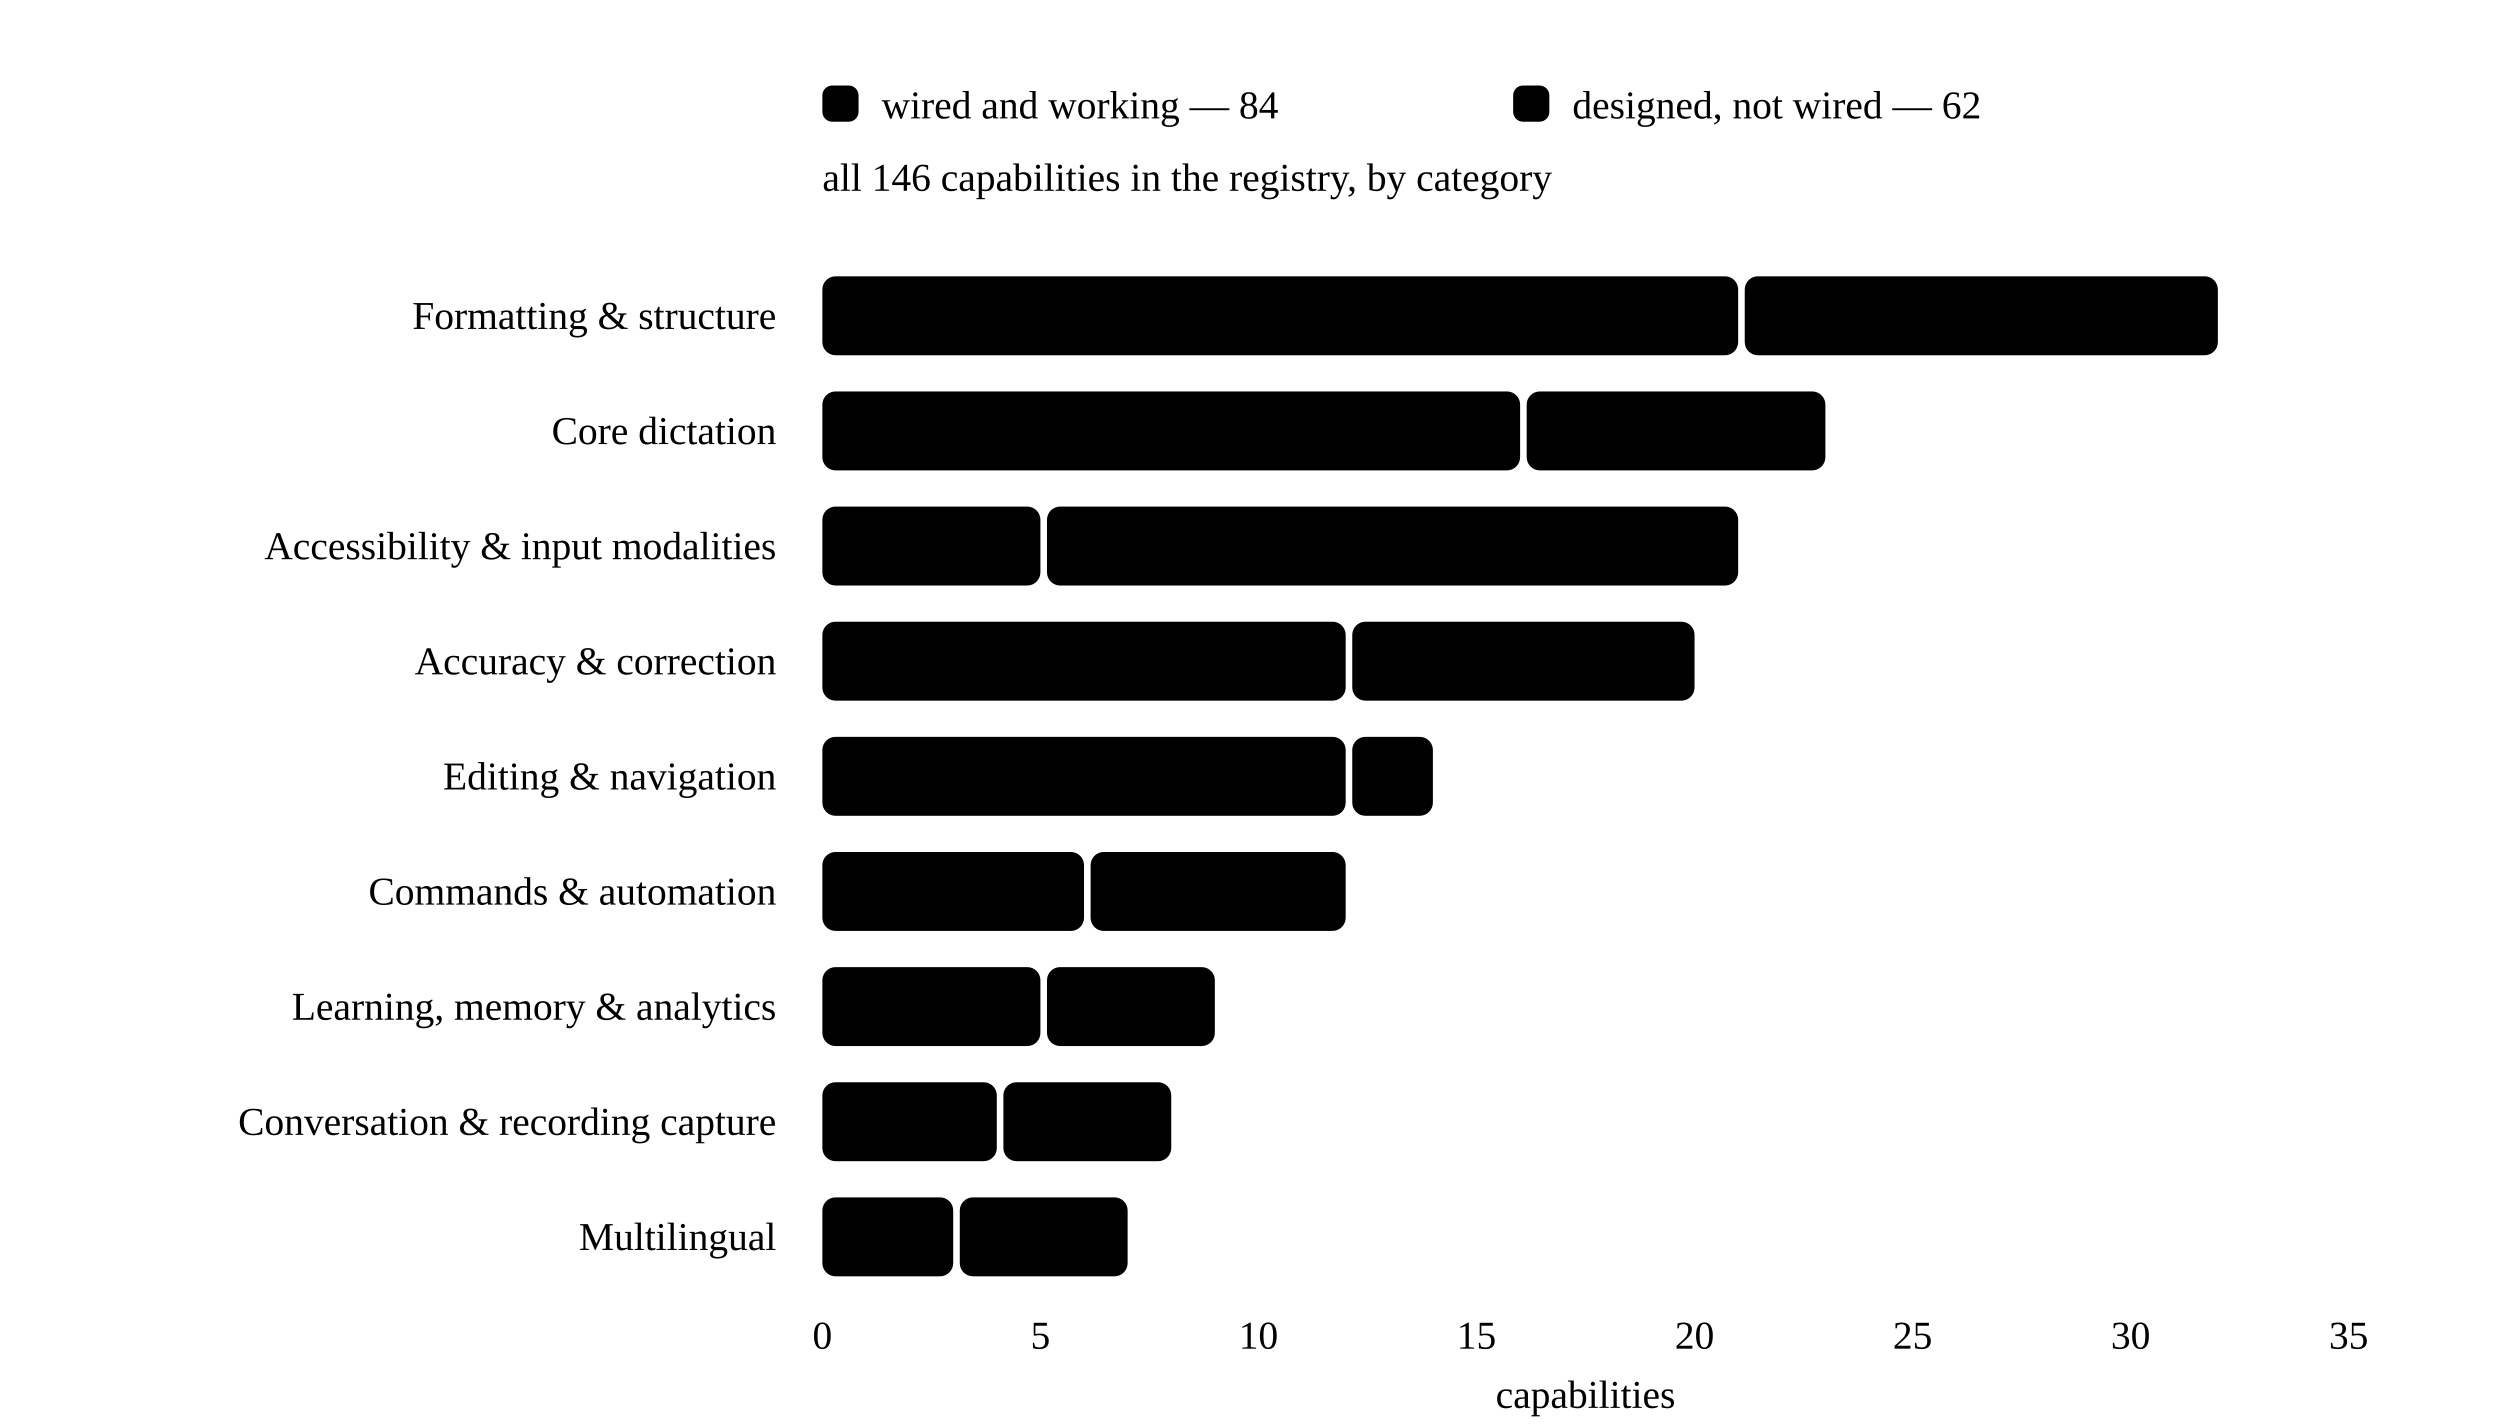
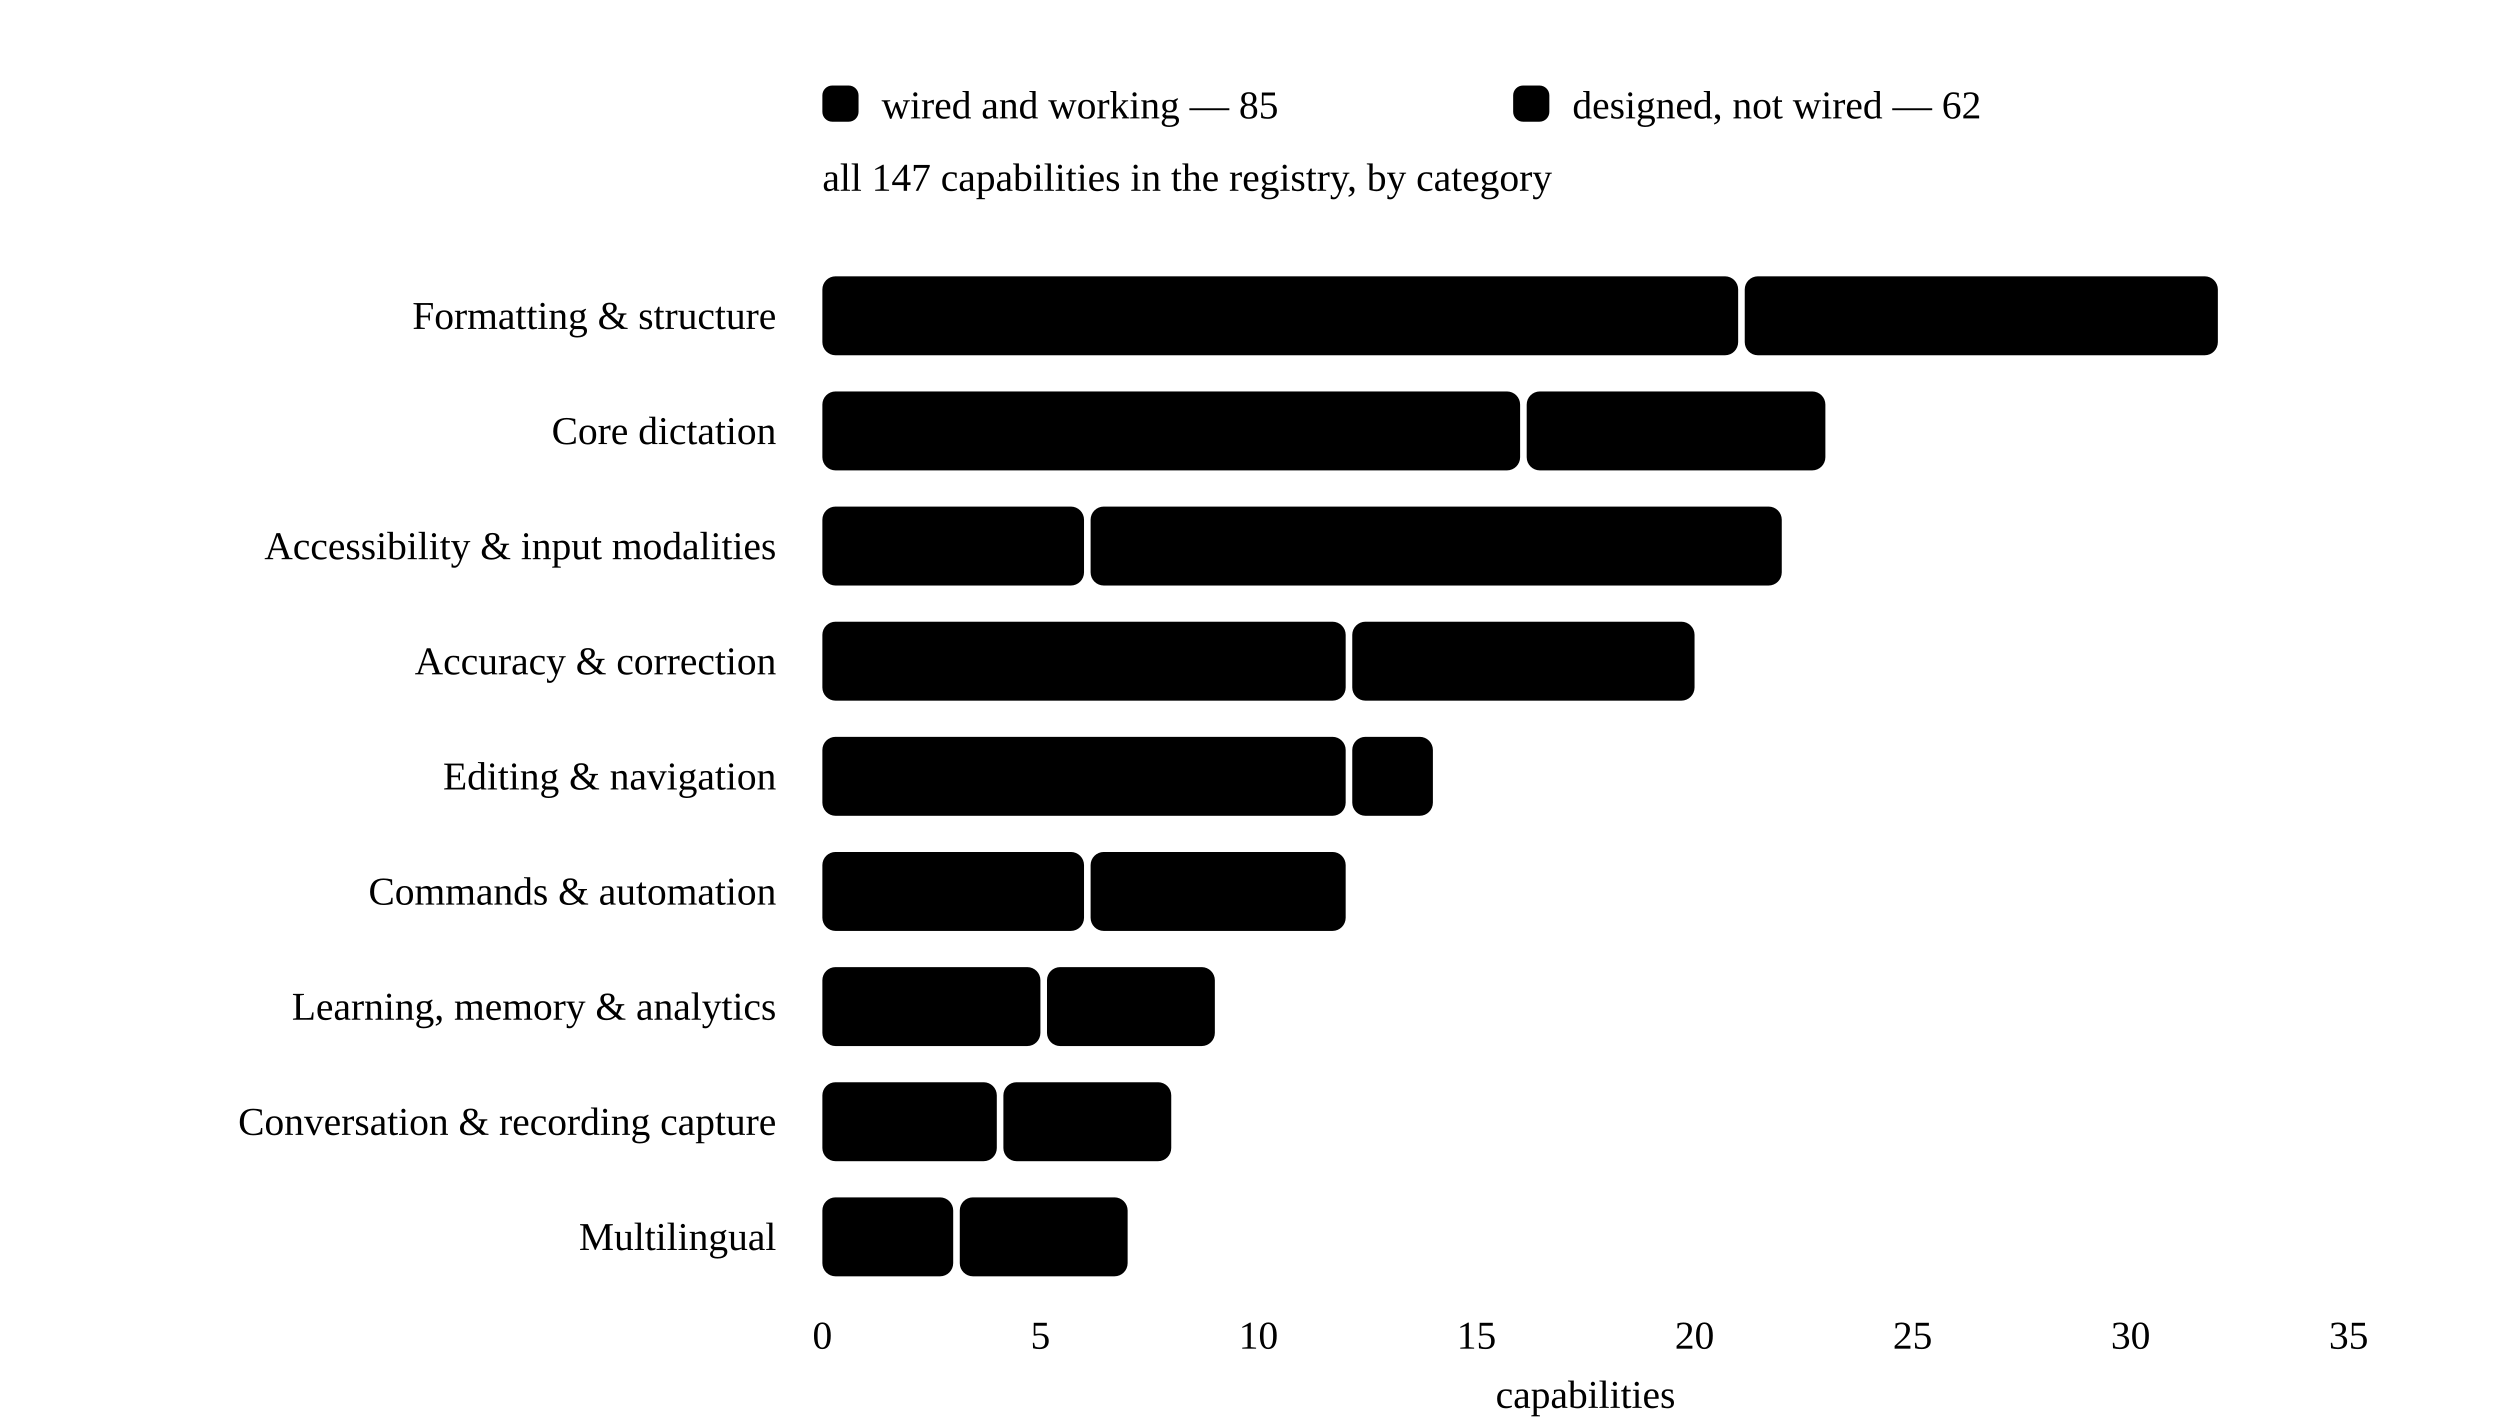
<svg xmlns="http://www.w3.org/2000/svg" class="yz-fig yz-fig--capabilities" viewBox="0 0 760 434" role="img" aria-labelledby="capabilities-t capabilities-d">
  <rect class="yz-swatch yz-bar--ship" x="250" y="26" width="11" height="11" rx="3" />
-   <text class="yz-l" x="268" y="36">wired and working — 84</text>
+   <text class="yz-l" x="268" y="36">wired and working — 85</text>
  <rect class="yz-swatch yz-bar--plan" x="460" y="26" width="11" height="11" rx="3" />
  <text class="yz-l" x="478" y="36">designed, not wired — 62</text>
-   <text class="yz-s" x="250" y="58">all 146 capabilities in the registry, by category</text>
+   <text class="yz-s" x="250" y="58">all 147 capabilities in the registry, by category</text>
  <path class="yz-grid" d="M 250 78 L 250 392" />
  <text class="yz-m" x="250" y="410" text-anchor="middle">0</text>
  <path class="yz-grid" d="M 316.286 78 L 316.286 392" />
  <text class="yz-m" x="316.286" y="410" text-anchor="middle">5</text>
  <path class="yz-grid" d="M 382.571 78 L 382.571 392" />
  <text class="yz-m" x="382.571" y="410" text-anchor="middle">10</text>
  <path class="yz-grid" d="M 448.857 78 L 448.857 392" />
  <text class="yz-m" x="448.857" y="410" text-anchor="middle">15</text>
  <path class="yz-grid" d="M 515.143 78 L 515.143 392" />
  <text class="yz-m" x="515.143" y="410" text-anchor="middle">20</text>
  <path class="yz-grid" d="M 581.429 78 L 581.429 392" />
  <text class="yz-m" x="581.429" y="410" text-anchor="middle">25</text>
  <path class="yz-grid" d="M 647.714 78 L 647.714 392" />
  <text class="yz-m" x="647.714" y="410" text-anchor="middle">30</text>
  <path class="yz-grid" d="M 714 78 L 714 392" />
  <text class="yz-m" x="714" y="410" text-anchor="middle">35</text>
  <text class="yz-m" x="482" y="428" text-anchor="middle">capabilities</text>
  <text class="yz-l" x="236" y="100" text-anchor="end">Formatting &amp; structure</text>
  <g class="yz-node">
    <rect class="yz-bar yz-bar--ship" x="250" y="84" width="278.4" height="24" rx="4" style="--yz-delay:0s" />
  </g>
  <g class="yz-node">
    <rect class="yz-bar yz-bar--plan" x="530.4" y="84" width="143.829" height="24" rx="4" style="--yz-delay:0s" />
  </g>
  <text class="yz-v yz-on-ship" x="520.4" y="100" text-anchor="end">21</text>
  <text class="yz-v yz-on-plan" x="666.229" y="100" text-anchor="end">11</text>
  <text class="yz-l" x="236" y="135" text-anchor="end">Core dictation</text>
  <g class="yz-node">
    <rect class="yz-bar yz-bar--ship" x="250" y="119" width="212.114" height="24" rx="4" style="--yz-delay:0.06s" />
  </g>
  <g class="yz-node">
    <rect class="yz-bar yz-bar--plan" x="464.114" y="119" width="90.8" height="24" rx="4" style="--yz-delay:0.06s" />
  </g>
  <text class="yz-v yz-on-ship" x="454.114" y="135" text-anchor="end">16</text>
  <text class="yz-v yz-on-plan" x="546.914" y="135" text-anchor="end">7</text>
  <text class="yz-l" x="236" y="170" text-anchor="end">Accessibility &amp; input modalities</text>
  <g class="yz-node">
-     <rect class="yz-bar yz-bar--ship" x="250" y="154" width="66.286" height="24" rx="4" style="--yz-delay:0.12s" />
+     <rect class="yz-bar yz-bar--ship" x="250" y="154" width="79.543" height="24" rx="4" style="--yz-delay:0.12s" />
  </g>
  <g class="yz-node">
-     <rect class="yz-bar yz-bar--plan" x="318.286" y="154" width="210.114" height="24" rx="4" style="--yz-delay:0.12s" />
+     <rect class="yz-bar yz-bar--plan" x="331.543" y="154" width="210.114" height="24" rx="4" style="--yz-delay:0.12s" />
  </g>
-   <text class="yz-v yz-on-ship" x="308.286" y="170" text-anchor="end">5</text>
-   <text class="yz-v yz-on-plan" x="520.4" y="170" text-anchor="end">16</text>
+   <text class="yz-v yz-on-ship" x="321.543" y="170" text-anchor="end">6</text>
+   <text class="yz-v yz-on-plan" x="533.657" y="170" text-anchor="end">16</text>
  <text class="yz-l" x="236" y="205" text-anchor="end">Accuracy &amp; correction</text>
  <g class="yz-node">
    <rect class="yz-bar yz-bar--ship" x="250" y="189" width="159.086" height="24" rx="4" style="--yz-delay:0.18s" />
  </g>
  <g class="yz-node">
    <rect class="yz-bar yz-bar--plan" x="411.086" y="189" width="104.057" height="24" rx="4" style="--yz-delay:0.18s" />
  </g>
  <text class="yz-v yz-on-ship" x="401.086" y="205" text-anchor="end">12</text>
  <text class="yz-v yz-on-plan" x="507.143" y="205" text-anchor="end">8</text>
  <text class="yz-l" x="236" y="240" text-anchor="end">Editing &amp; navigation</text>
  <g class="yz-node">
    <rect class="yz-bar yz-bar--ship" x="250" y="224" width="159.086" height="24" rx="4" style="--yz-delay:0.24s" />
  </g>
  <g class="yz-node">
    <rect class="yz-bar yz-bar--plan" x="411.086" y="224" width="24.514" height="24" rx="4" style="--yz-delay:0.24s" />
  </g>
  <text class="yz-v yz-on-ship" x="401.086" y="240" text-anchor="end">12</text>
  <text class="yz-v yz-on-plan" x="427.6" y="240" text-anchor="end">2</text>
  <text class="yz-l" x="236" y="275" text-anchor="end">Commands &amp; automation</text>
  <g class="yz-node">
    <rect class="yz-bar yz-bar--ship" x="250" y="259" width="79.543" height="24" rx="4" style="--yz-delay:0.3s" />
  </g>
  <g class="yz-node">
    <rect class="yz-bar yz-bar--plan" x="331.543" y="259" width="77.543" height="24" rx="4" style="--yz-delay:0.3s" />
  </g>
  <text class="yz-v yz-on-ship" x="321.543" y="275" text-anchor="end">6</text>
  <text class="yz-v yz-on-plan" x="401.086" y="275" text-anchor="end">6</text>
  <text class="yz-l" x="236" y="310" text-anchor="end">Learning, memory &amp; analytics</text>
  <g class="yz-node">
    <rect class="yz-bar yz-bar--ship" x="250" y="294" width="66.286" height="24" rx="4" style="--yz-delay:0.36s" />
  </g>
  <g class="yz-node">
    <rect class="yz-bar yz-bar--plan" x="318.286" y="294" width="51.029" height="24" rx="4" style="--yz-delay:0.36s" />
  </g>
  <text class="yz-v yz-on-ship" x="308.286" y="310" text-anchor="end">5</text>
  <text class="yz-v yz-on-plan" x="361.314" y="310" text-anchor="end">4</text>
  <text class="yz-l" x="236" y="345" text-anchor="end">Conversation &amp; recording capture</text>
  <g class="yz-node">
    <rect class="yz-bar yz-bar--ship" x="250" y="329" width="53.029" height="24" rx="4" style="--yz-delay:0.42s" />
  </g>
  <g class="yz-node">
    <rect class="yz-bar yz-bar--plan" x="305.029" y="329" width="51.029" height="24" rx="4" style="--yz-delay:0.42s" />
  </g>
  <text class="yz-v yz-on-ship" x="295.029" y="345" text-anchor="end">4</text>
  <text class="yz-v yz-on-plan" x="348.057" y="345" text-anchor="end">4</text>
  <text class="yz-l" x="236" y="380" text-anchor="end">Multilingual</text>
  <g class="yz-node">
    <rect class="yz-bar yz-bar--ship" x="250" y="364" width="39.771" height="24" rx="4" style="--yz-delay:0.48s" />
  </g>
  <g class="yz-node">
    <rect class="yz-bar yz-bar--plan" x="291.771" y="364" width="51.029" height="24" rx="4" style="--yz-delay:0.48s" />
  </g>
  <text class="yz-v yz-on-ship" x="281.771" y="380" text-anchor="end">3</text>
  <text class="yz-v yz-on-plan" x="334.8" y="380" text-anchor="end">4</text>
</svg>
